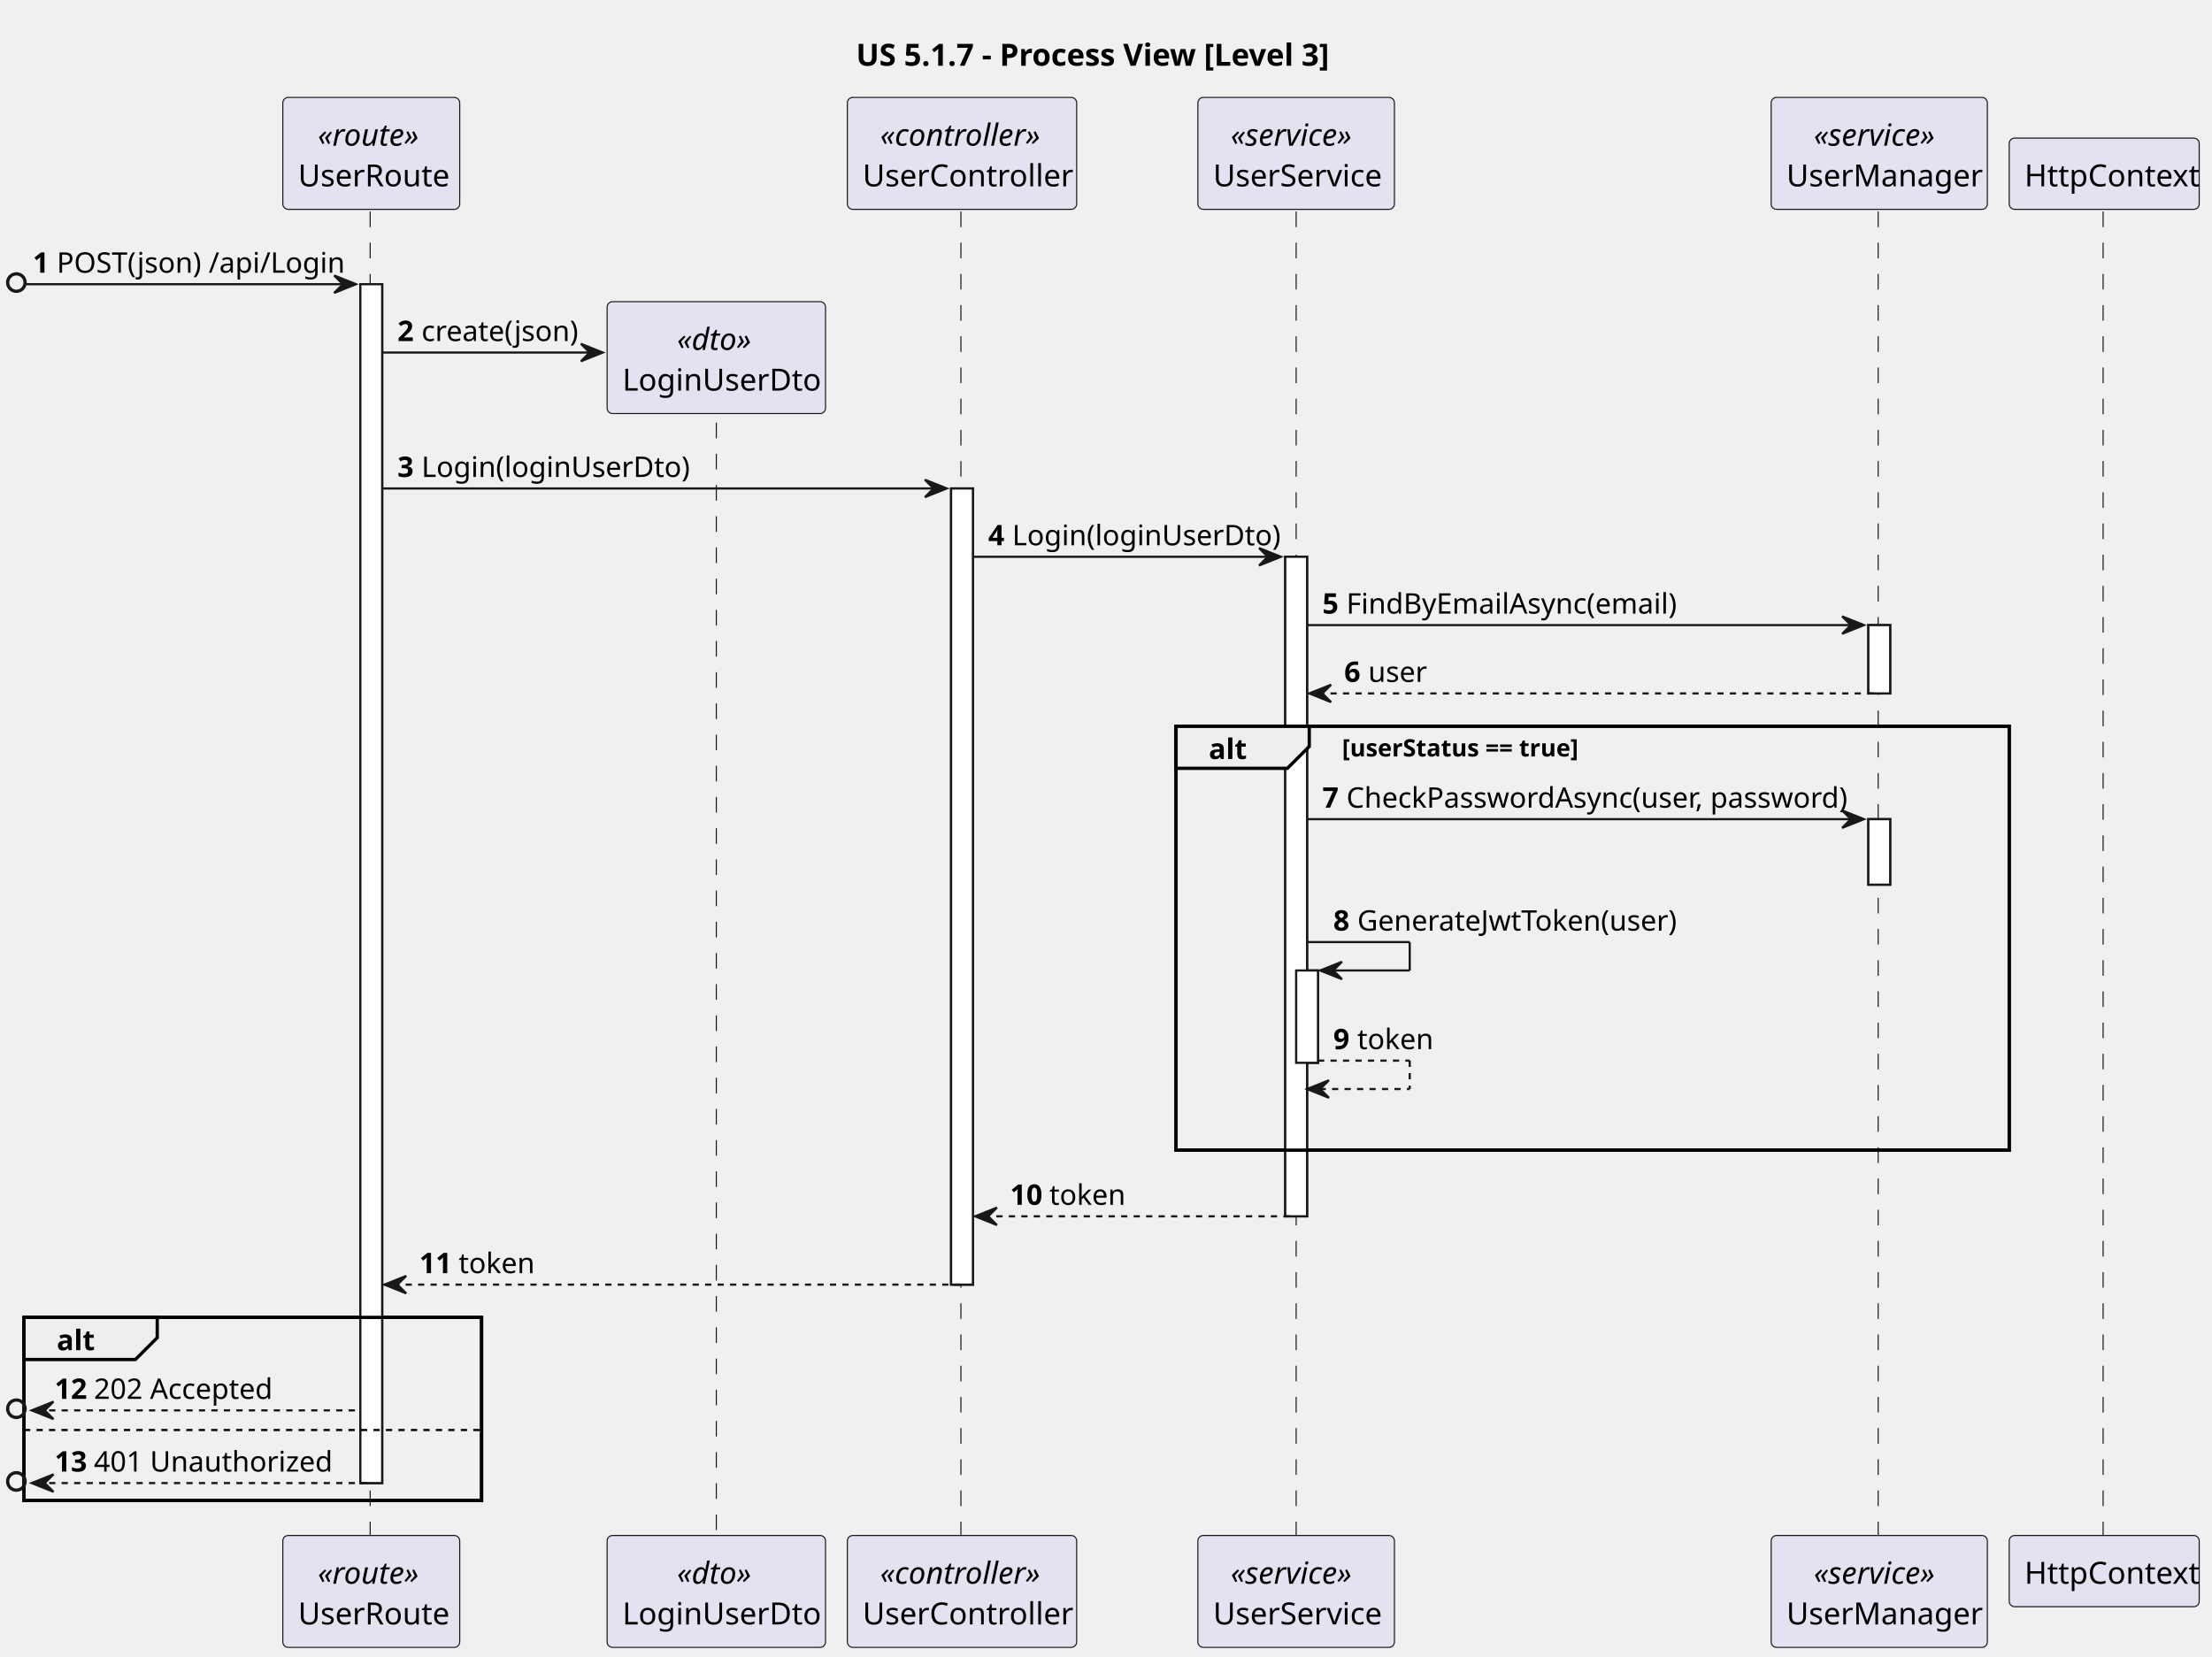
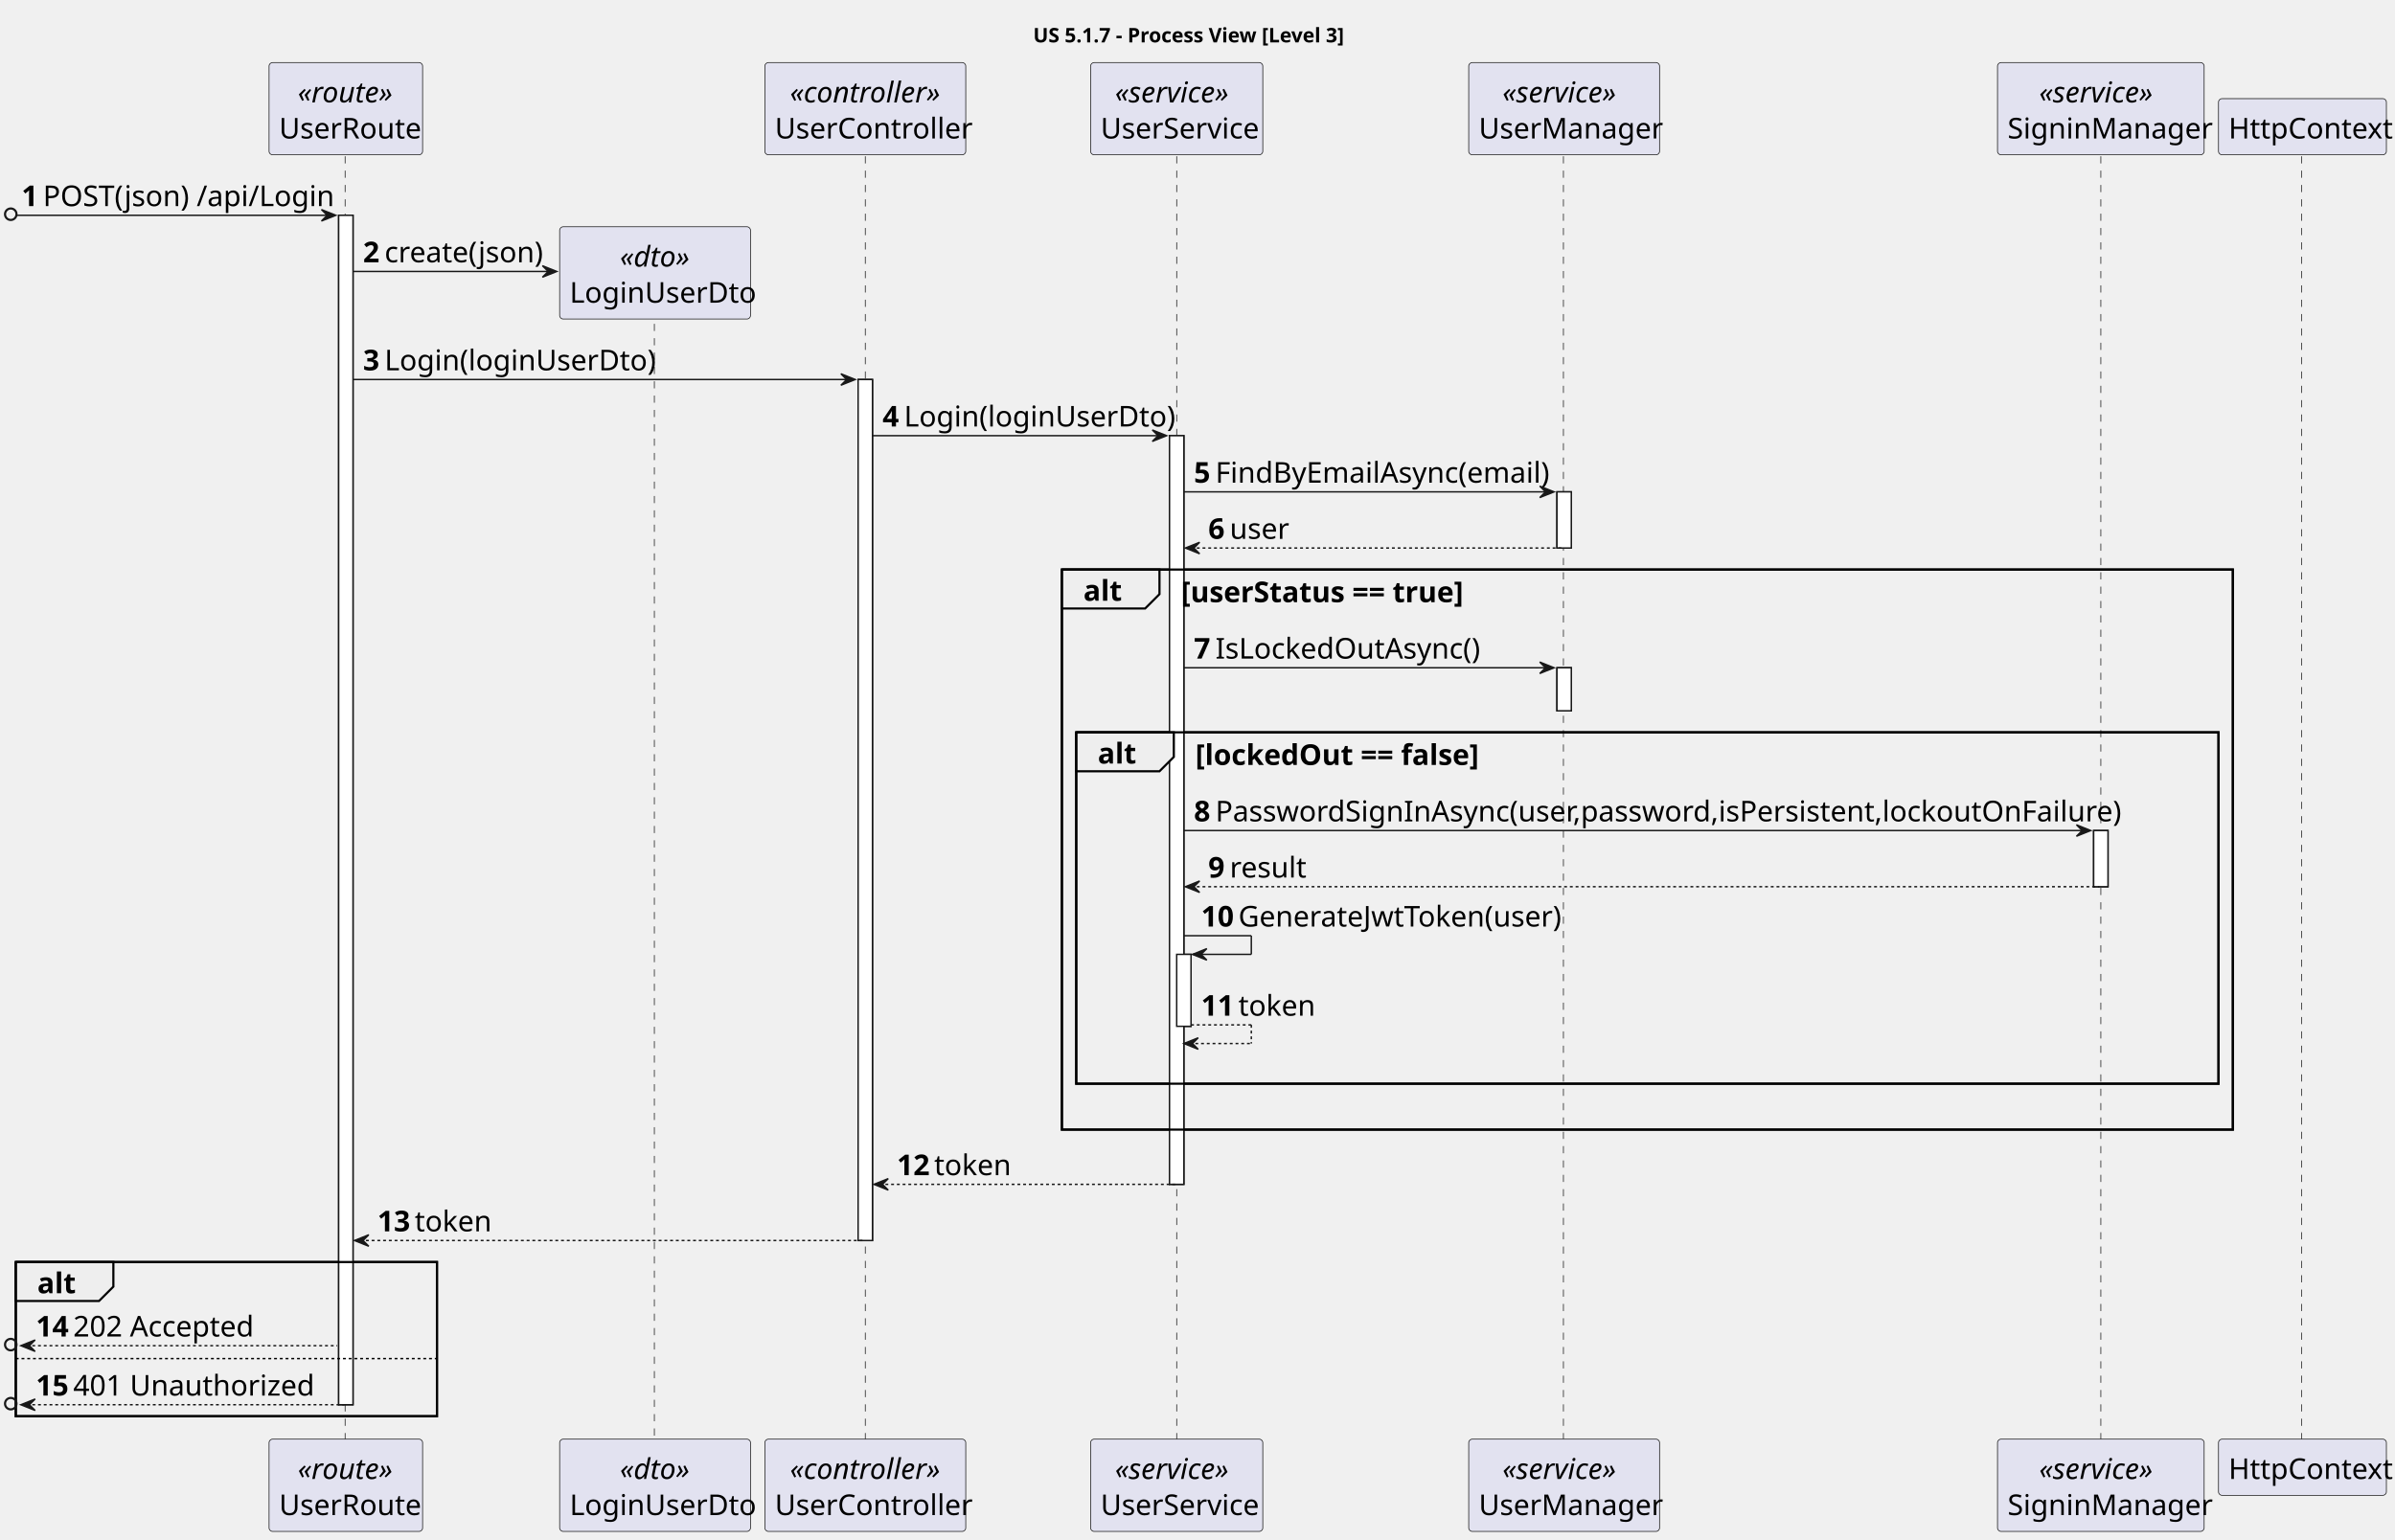
- <svg xmlns="http://www.w3.org/2000/svg" contentStyleType="text/css" height="532px" preserveAspectRatio="none" style="width:709px;height:531px;background:#FFFFFF;" version="1.1" viewBox="0 0 709 531" width="709.1px" zoomAndPan="magnify">
+ <svg xmlns="http://www.w3.org/2000/svg" contentStyleType="text/css" height="1073px" preserveAspectRatio="none" style="width:1669px;height:1073px;background:#FFFFFF;" version="1.1" viewBox="0 0 1669 1073" width="1669px" zoomAndPan="magnify">
  <defs />
  <g>
-     <text fill="#000000" font-family="sans-serif" font-size="9.8" font-weight="bold" lengthAdjust="spacing" textLength="158.9" x="274.4" y="21.075">US 5.1.7 - Process View [Level 3]</text>
-     <rect fill="#FFFFFF" height="384.318" style="stroke:#181818;stroke-width:0.7;" width="7" x="115.5" y="91.108" />
-     <rect fill="#FFFFFF" height="255.233" style="stroke:#181818;stroke-width:0.7;" width="7" x="304.85" y="156.581" />
-     <rect fill="#FFFFFF" height="211.426" style="stroke:#181818;stroke-width:0.7;" width="7" x="411.95" y="178.485" />
-     <rect fill="#FFFFFF" height="29.604" style="stroke:#181818;stroke-width:0.7;" width="7" x="415.45" y="311.103" />
-     <rect fill="#FFFFFF" height="21.904" style="stroke:#181818;stroke-width:0.7;" width="7" x="598.85" y="200.389" />
-     <rect fill="#FFFFFF" height="21" style="stroke:#181818;stroke-width:0.7;" width="7" x="598.85" y="262.6" />
-     <rect fill="none" height="135.915" style="stroke:#000000;stroke-width:1.05;" width="267.05" x="376.95" y="232.792" />
-     <rect fill="none" height="58.711" style="stroke:#000000;stroke-width:1.05;" width="146.65" x="7.7" y="422.315" />
-     <line style="stroke:#181818;stroke-width:0.35;stroke-dasharray:5.0,5.0;" x1="118.65" x2="118.65" y1="67.804" y2="492.926" />
-     <line style="stroke:#181818;stroke-width:0.35;stroke-dasharray:5.0,5.0;" x1="229.6" x2="229.6" y1="125.493" y2="492.926" />
-     <line style="stroke:#181818;stroke-width:0.35;stroke-dasharray:5.0,5.0;" x1="308" x2="308" y1="67.804" y2="492.926" />
-     <line style="stroke:#181818;stroke-width:0.35;stroke-dasharray:5.0,5.0;" x1="415.45" x2="415.45" y1="67.804" y2="492.926" />
-     <line style="stroke:#181818;stroke-width:0.35;stroke-dasharray:5.0,5.0;" x1="602" x2="602" y1="67.804" y2="492.926" />
-     <line style="stroke:#181818;stroke-width:0.35;stroke-dasharray:5.0,5.0;" x1="674.1" x2="674.1" y1="67.804" y2="492.926" />
-     <rect fill="#E2E2F0" height="35.87" rx="1.75" ry="1.75" style="stroke:#181818;stroke-width:0.35;" width="56.7" x="90.65" y="31.235" />
-     <text fill="#000000" font-family="sans-serif" font-size="9.8" font-style="italic" lengthAdjust="spacing" textLength="34.3" x="101.85" y="46.71">«route»</text>
-     <text fill="#000000" font-family="sans-serif" font-size="9.8" lengthAdjust="spacing" textLength="46.9" x="95.55" y="59.745">UserRoute</text>
-     <rect fill="#E2E2F0" height="35.87" rx="1.75" ry="1.75" style="stroke:#181818;stroke-width:0.35;" width="56.7" x="90.65" y="492.226" />
-     <text fill="#000000" font-family="sans-serif" font-size="9.8" font-style="italic" lengthAdjust="spacing" textLength="34.3" x="101.85" y="507.701">«route»</text>
-     <text fill="#000000" font-family="sans-serif" font-size="9.8" lengthAdjust="spacing" textLength="46.9" x="95.55" y="520.736">UserRoute</text>
-     <rect fill="#E2E2F0" height="35.87" rx="1.75" ry="1.75" style="stroke:#181818;stroke-width:0.35;" width="70" x="194.6" y="492.226" />
-     <text fill="#000000" font-family="sans-serif" font-size="9.8" font-style="italic" lengthAdjust="spacing" textLength="25.2" x="217" y="507.701">«dto»</text>
-     <text fill="#000000" font-family="sans-serif" font-size="9.8" lengthAdjust="spacing" textLength="60.2" x="199.5" y="520.736">LoginUserDto</text>
-     <rect fill="#E2E2F0" height="35.87" rx="1.75" ry="1.75" style="stroke:#181818;stroke-width:0.35;" width="73.5" x="271.6" y="31.235" />
-     <text fill="#000000" font-family="sans-serif" font-size="9.8" font-style="italic" lengthAdjust="spacing" textLength="52.5" x="282.1" y="46.71">«controller»</text>
-     <text fill="#000000" font-family="sans-serif" font-size="9.8" lengthAdjust="spacing" textLength="63.7" x="276.5" y="59.745">UserController</text>
-     <rect fill="#E2E2F0" height="35.87" rx="1.75" ry="1.75" style="stroke:#181818;stroke-width:0.35;" width="73.5" x="271.6" y="492.226" />
-     <text fill="#000000" font-family="sans-serif" font-size="9.8" font-style="italic" lengthAdjust="spacing" textLength="52.5" x="282.1" y="507.701">«controller»</text>
-     <text fill="#000000" font-family="sans-serif" font-size="9.8" lengthAdjust="spacing" textLength="63.7" x="276.5" y="520.736">UserController</text>
-     <rect fill="#E2E2F0" height="35.87" rx="1.75" ry="1.75" style="stroke:#181818;stroke-width:0.35;" width="63" x="383.95" y="31.235" />
-     <text fill="#000000" font-family="sans-serif" font-size="9.8" font-style="italic" lengthAdjust="spacing" textLength="42" x="394.45" y="46.71">«service»</text>
-     <text fill="#000000" font-family="sans-serif" font-size="9.8" lengthAdjust="spacing" textLength="53.2" x="388.85" y="59.745">UserService</text>
-     <rect fill="#E2E2F0" height="35.87" rx="1.75" ry="1.75" style="stroke:#181818;stroke-width:0.35;" width="63" x="383.95" y="492.226" />
-     <text fill="#000000" font-family="sans-serif" font-size="9.8" font-style="italic" lengthAdjust="spacing" textLength="42" x="394.45" y="507.701">«service»</text>
-     <text fill="#000000" font-family="sans-serif" font-size="9.8" lengthAdjust="spacing" textLength="53.2" x="388.85" y="520.736">UserService</text>
-     <rect fill="#E2E2F0" height="35.87" rx="1.75" ry="1.75" style="stroke:#181818;stroke-width:0.35;" width="69.3" x="567.7" y="31.235" />
-     <text fill="#000000" font-family="sans-serif" font-size="9.8" font-style="italic" lengthAdjust="spacing" textLength="42" x="581.35" y="46.71">«service»</text>
-     <text fill="#000000" font-family="sans-serif" font-size="9.8" lengthAdjust="spacing" textLength="59.5" x="572.6" y="59.745">UserManager</text>
-     <rect fill="#E2E2F0" height="35.87" rx="1.75" ry="1.75" style="stroke:#181818;stroke-width:0.35;" width="69.3" x="567.7" y="492.226" />
-     <text fill="#000000" font-family="sans-serif" font-size="9.8" font-style="italic" lengthAdjust="spacing" textLength="42" x="581.35" y="507.701">«service»</text>
-     <text fill="#000000" font-family="sans-serif" font-size="9.8" lengthAdjust="spacing" textLength="59.5" x="572.6" y="520.736">UserManager</text>
-     <rect fill="#E2E2F0" height="22.835" rx="1.75" ry="1.75" style="stroke:#181818;stroke-width:0.35;" width="60.9" x="644" y="44.27" />
-     <text fill="#000000" font-family="sans-serif" font-size="9.8" lengthAdjust="spacing" textLength="51.1" x="648.9" y="59.745">HttpContext</text>
-     <rect fill="#E2E2F0" height="22.835" rx="1.75" ry="1.75" style="stroke:#181818;stroke-width:0.35;" width="60.9" x="644" y="492.226" />
-     <text fill="#000000" font-family="sans-serif" font-size="9.8" lengthAdjust="spacing" textLength="51.1" x="648.9" y="507.701">HttpContext</text>
-     <rect fill="#FFFFFF" height="384.318" style="stroke:#181818;stroke-width:0.7;" width="7" x="115.5" y="91.108" />
-     <rect fill="#FFFFFF" height="255.233" style="stroke:#181818;stroke-width:0.7;" width="7" x="304.85" y="156.581" />
-     <rect fill="#FFFFFF" height="211.426" style="stroke:#181818;stroke-width:0.7;" width="7" x="411.95" y="178.485" />
-     <rect fill="#FFFFFF" height="29.604" style="stroke:#181818;stroke-width:0.7;" width="7" x="415.45" y="311.103" />
-     <rect fill="#FFFFFF" height="21.904" style="stroke:#181818;stroke-width:0.7;" width="7" x="598.85" y="200.389" />
-     <rect fill="#FFFFFF" height="21" style="stroke:#181818;stroke-width:0.7;" width="7" x="598.85" y="262.6" />
-     <ellipse cx="5.25" cy="90.583" fill="none" rx="2.8" ry="2.8" style="stroke:#181818;stroke-width:1.05;" />
-     <polygon fill="#181818" points="107.1,88.308,114.1,91.108,107.1,93.908,109.9,91.108" style="stroke:#181818;stroke-width:0.7;" />
-     <line style="stroke:#181818;stroke-width:0.7;" x1="8.4" x2="111.3" y1="91.108" y2="91.108" />
-     <text fill="#000000" font-family="sans-serif" font-size="9.1" font-weight="bold" lengthAdjust="spacing" textLength="4.9" x="10.5" y="87.424">1</text>
-     <text fill="#000000" font-family="sans-serif" font-size="9.1" lengthAdjust="spacing" textLength="88.9" x="18.2" y="87.424">POST(json) /api/Login</text>
-     <polygon fill="#181818" points="186.2,110.212,193.2,113.012,186.2,115.812,189,113.012" style="stroke:#181818;stroke-width:0.7;" />
-     <line style="stroke:#181818;stroke-width:0.7;" x1="122.5" x2="190.4" y1="113.012" y2="113.012" />
-     <text fill="#000000" font-family="sans-serif" font-size="9.1" font-weight="bold" lengthAdjust="spacing" textLength="4.9" x="127.4" y="109.328">2</text>
-     <text fill="#000000" font-family="sans-serif" font-size="9.1" lengthAdjust="spacing" textLength="47.6" x="135.1" y="109.328">create(json)</text>
-     <rect fill="#E2E2F0" height="35.87" rx="1.75" ry="1.75" style="stroke:#181818;stroke-width:0.35;" width="70" x="194.6" y="96.708" />
-     <text fill="#000000" font-family="sans-serif" font-size="9.8" font-style="italic" lengthAdjust="spacing" textLength="25.2" x="217" y="112.183">«dto»</text>
-     <text fill="#000000" font-family="sans-serif" font-size="9.8" lengthAdjust="spacing" textLength="60.2" x="199.5" y="125.218">LoginUserDto</text>
-     <polygon fill="#181818" points="296.45,153.781,303.45,156.581,296.45,159.381,299.25,156.581" style="stroke:#181818;stroke-width:0.7;" />
-     <line style="stroke:#181818;stroke-width:0.7;" x1="122.5" x2="300.65" y1="156.581" y2="156.581" />
-     <text fill="#000000" font-family="sans-serif" font-size="9.1" font-weight="bold" lengthAdjust="spacing" textLength="4.9" x="127.4" y="152.897">3</text>
-     <text fill="#000000" font-family="sans-serif" font-size="9.1" lengthAdjust="spacing" textLength="79.1" x="135.1" y="152.897">Login(loginUserDto)</text>
-     <polygon fill="#181818" points="403.55,175.685,410.55,178.485,403.55,181.285,406.35,178.485" style="stroke:#181818;stroke-width:0.7;" />
-     <line style="stroke:#181818;stroke-width:0.7;" x1="311.85" x2="407.75" y1="178.485" y2="178.485" />
-     <text fill="#000000" font-family="sans-serif" font-size="9.1" font-weight="bold" lengthAdjust="spacing" textLength="4.9" x="316.75" y="174.801">4</text>
-     <text fill="#000000" font-family="sans-serif" font-size="9.1" lengthAdjust="spacing" textLength="79.1" x="324.45" y="174.801">Login(loginUserDto)</text>
-     <polygon fill="#181818" points="590.45,197.589,597.45,200.389,590.45,203.189,593.25,200.389" style="stroke:#181818;stroke-width:0.7;" />
-     <line style="stroke:#181818;stroke-width:0.7;" x1="418.95" x2="594.65" y1="200.389" y2="200.389" />
-     <text fill="#000000" font-family="sans-serif" font-size="9.1" font-weight="bold" lengthAdjust="spacing" textLength="4.9" x="423.85" y="196.705">5</text>
-     <text fill="#000000" font-family="sans-serif" font-size="9.1" lengthAdjust="spacing" textLength="105" x="431.55" y="196.705">FindByEmailAsync(email)</text>
-     <polygon fill="#181818" points="426.65,219.492,419.65,222.292,426.65,225.092,423.85,222.292" style="stroke:#181818;stroke-width:0.7;" />
-     <line style="stroke:#181818;stroke-width:0.7;stroke-dasharray:2.0,2.0;" x1="422.45" x2="601.65" y1="222.292" y2="222.292" />
-     <text fill="#000000" font-family="sans-serif" font-size="9.1" font-weight="bold" lengthAdjust="spacing" textLength="4.9" x="430.85" y="218.608">6</text>
-     <text fill="#000000" font-family="sans-serif" font-size="9.1" lengthAdjust="spacing" textLength="17.5" x="438.55" y="218.608">user</text>
-     <path d="M376.95,232.792 L419.65,232.792 L419.65,239.296 L412.65,246.296 L376.95,246.296 L376.95,232.792 " fill="#EEEEEE" style="stroke:#000000;stroke-width:1.05;" />
-     <rect fill="none" height="135.915" style="stroke:#000000;stroke-width:1.05;" width="267.05" x="376.95" y="232.792" />
-     <text fill="#000000" font-family="sans-serif" font-size="9.1" font-weight="bold" lengthAdjust="spacing" textLength="11.2" x="387.45" y="243.312">alt</text>
-     <text fill="#000000" font-family="sans-serif" font-size="7.7" font-weight="bold" lengthAdjust="spacing" textLength="77" x="430.15" y="242.501">[userStatus == true]</text>
-     <polygon fill="#181818" points="590.45,259.8,597.45,262.6,590.45,265.4,593.25,262.6" style="stroke:#181818;stroke-width:0.7;" />
-     <line style="stroke:#181818;stroke-width:0.7;" x1="418.95" x2="594.65" y1="262.6" y2="262.6" />
-     <text fill="#000000" font-family="sans-serif" font-size="9.1" font-weight="bold" lengthAdjust="spacing" textLength="4.9" x="423.85" y="258.916">7</text>
-     <text fill="#000000" font-family="sans-serif" font-size="9.1" lengthAdjust="spacing" textLength="158.9" x="431.55" y="258.916">CheckPasswordAsync(user, password)</text>
-     <line style="stroke:#181818;stroke-width:0.7;" x1="418.95" x2="451.85" y1="302.003" y2="302.003" />
-     <line style="stroke:#181818;stroke-width:0.7;" x1="451.85" x2="451.85" y1="302.003" y2="311.103" />
-     <line style="stroke:#181818;stroke-width:0.7;" x1="423.15" x2="451.85" y1="311.103" y2="311.103" />
-     <polygon fill="#181818" points="430.15,308.303,423.15,311.103,430.15,313.904,427.35,311.103" style="stroke:#181818;stroke-width:0.7;" />
-     <text fill="#000000" font-family="sans-serif" font-size="9.1" font-weight="bold" lengthAdjust="spacing" textLength="4.9" x="427.35" y="298.32">8</text>
-     <text fill="#000000" font-family="sans-serif" font-size="9.1" lengthAdjust="spacing" textLength="98" x="435.05" y="298.32">GenerateJwtToken(user)</text>
-     <line style="stroke:#181818;stroke-width:0.7;stroke-dasharray:2.0,2.0;" x1="422.45" x2="451.85" y1="340.007" y2="340.007" />
-     <line style="stroke:#181818;stroke-width:0.7;stroke-dasharray:2.0,2.0;" x1="451.85" x2="451.85" y1="340.007" y2="349.107" />
-     <line style="stroke:#181818;stroke-width:0.7;stroke-dasharray:2.0,2.0;" x1="418.95" x2="451.85" y1="349.107" y2="349.107" />
-     <polygon fill="#181818" points="425.95,346.307,418.95,349.107,425.95,351.907,423.15,349.107" style="stroke:#181818;stroke-width:0.7;" />
-     <text fill="#000000" font-family="sans-serif" font-size="9.1" font-weight="bold" lengthAdjust="spacing" textLength="4.9" x="427.35" y="336.323">9</text>
-     <text fill="#000000" font-family="sans-serif" font-size="9.1" lengthAdjust="spacing" textLength="22.4" x="435.05" y="336.323">token</text>
-     <polygon fill="#181818" points="319.55,387.111,312.55,389.911,319.55,392.711,316.75,389.911" style="stroke:#181818;stroke-width:0.7;" />
-     <line style="stroke:#181818;stroke-width:0.7;stroke-dasharray:2.0,2.0;" x1="315.35" x2="414.75" y1="389.911" y2="389.911" />
-     <text fill="#000000" font-family="sans-serif" font-size="9.1" font-weight="bold" lengthAdjust="spacing" textLength="9.8" x="323.75" y="386.227">10</text>
-     <text fill="#000000" font-family="sans-serif" font-size="9.1" lengthAdjust="spacing" textLength="22.4" x="336.35" y="386.227">token</text>
-     <polygon fill="#181818" points="130.2,409.015,123.2,411.815,130.2,414.615,127.4,411.815" style="stroke:#181818;stroke-width:0.7;" />
-     <line style="stroke:#181818;stroke-width:0.7;stroke-dasharray:2.0,2.0;" x1="126" x2="307.65" y1="411.815" y2="411.815" />
-     <text fill="#000000" font-family="sans-serif" font-size="9.1" font-weight="bold" lengthAdjust="spacing" textLength="9.8" x="134.4" y="408.131">11</text>
-     <text fill="#000000" font-family="sans-serif" font-size="9.1" lengthAdjust="spacing" textLength="22.4" x="147" y="408.131">token</text>
-     <path d="M7.7,422.315 L50.4,422.315 L50.4,428.818 L43.4,435.818 L7.7,435.818 L7.7,422.315 " fill="#EEEEEE" style="stroke:#000000;stroke-width:1.05;" />
-     <rect fill="none" height="58.711" style="stroke:#000000;stroke-width:1.05;" width="146.65" x="7.7" y="422.315" />
-     <text fill="#000000" font-family="sans-serif" font-size="9.1" font-weight="bold" lengthAdjust="spacing" textLength="11.2" x="18.2" y="432.834">alt</text>
-     <ellipse cx="5.25" cy="451.597" fill="none" rx="2.8" ry="2.8" style="stroke:#181818;stroke-width:1.05;" />
-     <polygon fill="#181818" points="17.15,449.322,10.15,452.122,17.15,454.922,14.35,452.122" style="stroke:#181818;stroke-width:0.7;" />
-     <line style="stroke:#181818;stroke-width:0.7;stroke-dasharray:2.0,2.0;" x1="15.75" x2="114.8" y1="452.122" y2="452.122" />
-     <text fill="#000000" font-family="sans-serif" font-size="9.1" font-weight="bold" lengthAdjust="spacing" textLength="9.8" x="17.5" y="448.438">12</text>
-     <text fill="#000000" font-family="sans-serif" font-size="9.1" lengthAdjust="spacing" textLength="56" x="30.1" y="448.438">202 Accepted</text>
-     <line style="stroke:#000000;stroke-width:0.7;stroke-dasharray:2.0,2.0;" x1="7.7" x2="154.35" y1="458.422" y2="458.422" />
-     <ellipse cx="5.25" cy="474.901" fill="none" rx="2.8" ry="2.8" style="stroke:#181818;stroke-width:1.05;" />
-     <polygon fill="#181818" points="17.15,472.626,10.15,475.426,17.15,478.226,14.35,475.426" style="stroke:#181818;stroke-width:0.7;" />
-     <line style="stroke:#181818;stroke-width:0.7;stroke-dasharray:2.0,2.0;" x1="15.75" x2="118.3" y1="475.426" y2="475.426" />
-     <text fill="#000000" font-family="sans-serif" font-size="9.1" font-weight="bold" lengthAdjust="spacing" textLength="9.8" x="17.5" y="471.742">13</text>
-     <text fill="#000000" font-family="sans-serif" font-size="9.1" lengthAdjust="spacing" textLength="70.7" x="30.1" y="471.742">401 Unauthorized</text>
+     <text fill="#000000" font-family="sans-serif" font-size="14" font-weight="bold" lengthAdjust="spacing" textLength="227" x="720" y="29.533">US 5.1.7 - Process View [Level 3]</text>
+     <rect fill="#FFFFFF" height="829.125" style="stroke:#181818;stroke-width:1.0;" width="10" x="236" y="150.078" />
+     <rect fill="#FFFFFF" height="600.188" style="stroke:#181818;stroke-width:1.0;" width="10" x="598" y="264.547" />
+     <rect fill="#FFFFFF" height="521.875" style="stroke:#181818;stroke-width:1.0;" width="10" x="815" y="303.703" />
+     <rect fill="#FFFFFF" height="50.156" style="stroke:#181818;stroke-width:1.0;" width="10" x="820" y="665.266" />
+     <rect fill="#FFFFFF" height="39.156" style="stroke:#181818;stroke-width:1.0;" width="10" x="1085" y="342.859" />
+     <rect fill="#FFFFFF" height="30" style="stroke:#181818;stroke-width:1.0;" width="10" x="1085" y="465.484" />
+     <rect fill="#FFFFFF" height="39.156" style="stroke:#181818;stroke-width:1.0;" width="10" x="1459" y="578.953" />
+     <rect fill="none" height="390.406" style="stroke:#000000;stroke-width:1.5;" width="816" x="740" y="397.016" />
+     <rect fill="none" height="244.938" style="stroke:#000000;stroke-width:1.5;" width="796" x="750" y="510.484" />
+     <rect fill="none" height="107.469" style="stroke:#000000;stroke-width:1.5;" width="293.5" x="11" y="879.734" />
+     <line style="stroke:#181818;stroke-width:0.5;stroke-dasharray:5.0,5.0;" x1="240.5" x2="240.5" y1="108.922" y2="1004.203" />
+     <line style="stroke:#181818;stroke-width:0.5;stroke-dasharray:5.0,5.0;" x1="456" x2="456" y1="205.734" y2="1004.203" />
+     <line style="stroke:#181818;stroke-width:0.5;stroke-dasharray:5.0,5.0;" x1="603" x2="603" y1="108.922" y2="1004.203" />
+     <line style="stroke:#181818;stroke-width:0.5;stroke-dasharray:5.0,5.0;" x1="820" x2="820" y1="108.922" y2="1004.203" />
+     <line style="stroke:#181818;stroke-width:0.5;stroke-dasharray:5.0,5.0;" x1="1089.5" x2="1089.5" y1="108.922" y2="1004.203" />
+     <line style="stroke:#181818;stroke-width:0.5;stroke-dasharray:5.0,5.0;" x1="1464" x2="1464" y1="108.922" y2="1004.203" />
+     <line style="stroke:#181818;stroke-width:0.5;stroke-dasharray:5.0,5.0;" x1="1604" x2="1604" y1="108.922" y2="1004.203" />
+     <rect fill="#E2E2F0" height="64.312" rx="2.5" ry="2.5" style="stroke:#181818;stroke-width:0.5;" width="107" x="187.5" y="43.609" />
+     <text fill="#000000" font-family="sans-serif" font-size="20" font-style="italic" lengthAdjust="spacing" textLength="67" x="207.5" y="71.371">«route»</text>
+     <text fill="#000000" font-family="sans-serif" font-size="20" lengthAdjust="spacing" textLength="93" x="194.5" y="96.527">UserRoute</text>
+     <rect fill="#E2E2F0" height="64.312" rx="2.5" ry="2.5" style="stroke:#181818;stroke-width:0.5;" width="107" x="187.5" y="1003.203" />
+     <text fill="#000000" font-family="sans-serif" font-size="20" font-style="italic" lengthAdjust="spacing" textLength="67" x="207.5" y="1030.965">«route»</text>
+     <text fill="#000000" font-family="sans-serif" font-size="20" lengthAdjust="spacing" textLength="93" x="194.5" y="1056.121">UserRoute</text>
+     <rect fill="#E2E2F0" height="64.312" rx="2.5" ry="2.5" style="stroke:#181818;stroke-width:0.5;" width="133" x="390" y="1003.203" />
+     <text fill="#000000" font-family="sans-serif" font-size="20" font-style="italic" lengthAdjust="spacing" textLength="49" x="432" y="1030.965">«dto»</text>
+     <text fill="#000000" font-family="sans-serif" font-size="20" lengthAdjust="spacing" textLength="119" x="397" y="1056.121">LoginUserDto</text>
+     <rect fill="#E2E2F0" height="64.312" rx="2.5" ry="2.5" style="stroke:#181818;stroke-width:0.5;" width="140" x="533" y="43.609" />
+     <text fill="#000000" font-family="sans-serif" font-size="20" font-style="italic" lengthAdjust="spacing" textLength="105" x="550.5" y="71.371">«controller»</text>
+     <text fill="#000000" font-family="sans-serif" font-size="20" lengthAdjust="spacing" textLength="126" x="540" y="96.527">UserController</text>
+     <rect fill="#E2E2F0" height="64.312" rx="2.5" ry="2.5" style="stroke:#181818;stroke-width:0.5;" width="140" x="533" y="1003.203" />
+     <text fill="#000000" font-family="sans-serif" font-size="20" font-style="italic" lengthAdjust="spacing" textLength="105" x="550.5" y="1030.965">«controller»</text>
+     <text fill="#000000" font-family="sans-serif" font-size="20" lengthAdjust="spacing" textLength="126" x="540" y="1056.121">UserController</text>
+     <rect fill="#E2E2F0" height="64.312" rx="2.5" ry="2.5" style="stroke:#181818;stroke-width:0.5;" width="120" x="760" y="43.609" />
+     <text fill="#000000" font-family="sans-serif" font-size="20" font-style="italic" lengthAdjust="spacing" textLength="86" x="777" y="71.371">«service»</text>
+     <text fill="#000000" font-family="sans-serif" font-size="20" lengthAdjust="spacing" textLength="106" x="767" y="96.527">UserService</text>
+     <rect fill="#E2E2F0" height="64.312" rx="2.5" ry="2.5" style="stroke:#181818;stroke-width:0.5;" width="120" x="760" y="1003.203" />
+     <text fill="#000000" font-family="sans-serif" font-size="20" font-style="italic" lengthAdjust="spacing" textLength="86" x="777" y="1030.965">«service»</text>
+     <text fill="#000000" font-family="sans-serif" font-size="20" lengthAdjust="spacing" textLength="106" x="767" y="1056.121">UserService</text>
+     <rect fill="#E2E2F0" height="64.312" rx="2.5" ry="2.5" style="stroke:#181818;stroke-width:0.5;" width="133" x="1023.5" y="43.609" />
+     <text fill="#000000" font-family="sans-serif" font-size="20" font-style="italic" lengthAdjust="spacing" textLength="86" x="1047" y="71.371">«service»</text>
+     <text fill="#000000" font-family="sans-serif" font-size="20" lengthAdjust="spacing" textLength="119" x="1030.5" y="96.527">UserManager</text>
+     <rect fill="#E2E2F0" height="64.312" rx="2.5" ry="2.5" style="stroke:#181818;stroke-width:0.5;" width="133" x="1023.5" y="1003.203" />
+     <text fill="#000000" font-family="sans-serif" font-size="20" font-style="italic" lengthAdjust="spacing" textLength="86" x="1047" y="1030.965">«service»</text>
+     <text fill="#000000" font-family="sans-serif" font-size="20" lengthAdjust="spacing" textLength="119" x="1030.5" y="1056.121">UserManager</text>
+     <rect fill="#E2E2F0" height="64.312" rx="2.5" ry="2.5" style="stroke:#181818;stroke-width:0.5;" width="144" x="1392" y="43.609" />
+     <text fill="#000000" font-family="sans-serif" font-size="20" font-style="italic" lengthAdjust="spacing" textLength="86" x="1421" y="71.371">«service»</text>
+     <text fill="#000000" font-family="sans-serif" font-size="20" lengthAdjust="spacing" textLength="130" x="1399" y="96.527">SigninManager</text>
+     <rect fill="#E2E2F0" height="64.312" rx="2.5" ry="2.5" style="stroke:#181818;stroke-width:0.5;" width="144" x="1392" y="1003.203" />
+     <text fill="#000000" font-family="sans-serif" font-size="20" font-style="italic" lengthAdjust="spacing" textLength="86" x="1421" y="1030.965">«service»</text>
+     <text fill="#000000" font-family="sans-serif" font-size="20" lengthAdjust="spacing" textLength="130" x="1399" y="1056.121">SigninManager</text>
+     <rect fill="#E2E2F0" height="39.156" rx="2.5" ry="2.5" style="stroke:#181818;stroke-width:0.5;" width="117" x="1546" y="68.766" />
+     <text fill="#000000" font-family="sans-serif" font-size="20" lengthAdjust="spacing" textLength="103" x="1553" y="96.527">HttpContext</text>
+     <rect fill="#E2E2F0" height="39.156" rx="2.5" ry="2.5" style="stroke:#181818;stroke-width:0.5;" width="117" x="1546" y="1003.203" />
+     <text fill="#000000" font-family="sans-serif" font-size="20" lengthAdjust="spacing" textLength="103" x="1553" y="1030.965">HttpContext</text>
+     <rect fill="#FFFFFF" height="829.125" style="stroke:#181818;stroke-width:1.0;" width="10" x="236" y="150.078" />
+     <rect fill="#FFFFFF" height="600.188" style="stroke:#181818;stroke-width:1.0;" width="10" x="598" y="264.547" />
+     <rect fill="#FFFFFF" height="521.875" style="stroke:#181818;stroke-width:1.0;" width="10" x="815" y="303.703" />
+     <rect fill="#FFFFFF" height="50.156" style="stroke:#181818;stroke-width:1.0;" width="10" x="820" y="665.266" />
+     <rect fill="#FFFFFF" height="39.156" style="stroke:#181818;stroke-width:1.0;" width="10" x="1085" y="342.859" />
+     <rect fill="#FFFFFF" height="30" style="stroke:#181818;stroke-width:1.0;" width="10" x="1085" y="465.484" />
+     <rect fill="#FFFFFF" height="39.156" style="stroke:#181818;stroke-width:1.0;" width="10" x="1459" y="578.953" />
+     <ellipse cx="7.5" cy="149.328" fill="none" rx="4" ry="4" style="stroke:#181818;stroke-width:1.5;" />
+     <polygon fill="#181818" points="224,146.078,234,150.078,224,154.078,228,150.078" style="stroke:#181818;stroke-width:1.0;" />
+     <line style="stroke:#181818;stroke-width:1.0;" x1="12" x2="230" y1="150.078" y2="150.078" />
+     <text fill="#000000" font-family="sans-serif" font-size="20" font-weight="bold" lengthAdjust="spacing" textLength="11" x="15" y="143.684">1</text>
+     <text fill="#000000" font-family="sans-serif" font-size="20" lengthAdjust="spacing" textLength="194" x="30" y="143.684">POST(json) /api/Login</text>
+     <polygon fill="#181818" points="378,185.234,388,189.234,378,193.234,382,189.234" style="stroke:#181818;stroke-width:1.0;" />
+     <line style="stroke:#181818;stroke-width:1.0;" x1="246" x2="384" y1="189.234" y2="189.234" />
+     <text fill="#000000" font-family="sans-serif" font-size="20" font-weight="bold" lengthAdjust="spacing" textLength="11" x="253" y="182.84">2</text>
+     <text fill="#000000" font-family="sans-serif" font-size="20" lengthAdjust="spacing" textLength="105" x="268" y="182.84">create(json)</text>
+     <rect fill="#E2E2F0" height="64.312" rx="2.5" ry="2.5" style="stroke:#181818;stroke-width:0.5;" width="133" x="390" y="158.078" />
+     <text fill="#000000" font-family="sans-serif" font-size="20" font-style="italic" lengthAdjust="spacing" textLength="49" x="432" y="185.84">«dto»</text>
+     <text fill="#000000" font-family="sans-serif" font-size="20" lengthAdjust="spacing" textLength="119" x="397" y="210.996">LoginUserDto</text>
+     <polygon fill="#181818" points="586,260.547,596,264.547,586,268.547,590,264.547" style="stroke:#181818;stroke-width:1.0;" />
+     <line style="stroke:#181818;stroke-width:1.0;" x1="246" x2="592" y1="264.547" y2="264.547" />
+     <text fill="#000000" font-family="sans-serif" font-size="20" font-weight="bold" lengthAdjust="spacing" textLength="11" x="253" y="258.152">3</text>
+     <text fill="#000000" font-family="sans-serif" font-size="20" lengthAdjust="spacing" textLength="173" x="268" y="258.152">Login(loginUserDto)</text>
+     <polygon fill="#181818" points="803,299.703,813,303.703,803,307.703,807,303.703" style="stroke:#181818;stroke-width:1.0;" />
+     <line style="stroke:#181818;stroke-width:1.0;" x1="608" x2="809" y1="303.703" y2="303.703" />
+     <text fill="#000000" font-family="sans-serif" font-size="20" font-weight="bold" lengthAdjust="spacing" textLength="11" x="615" y="297.309">4</text>
+     <text fill="#000000" font-family="sans-serif" font-size="20" lengthAdjust="spacing" textLength="173" x="630" y="297.309">Login(loginUserDto)</text>
+     <polygon fill="#181818" points="1073,338.859,1083,342.859,1073,346.859,1077,342.859" style="stroke:#181818;stroke-width:1.0;" />
+     <line style="stroke:#181818;stroke-width:1.0;" x1="825" x2="1079" y1="342.859" y2="342.859" />
+     <text fill="#000000" font-family="sans-serif" font-size="20" font-weight="bold" lengthAdjust="spacing" textLength="11" x="832" y="336.465">5</text>
+     <text fill="#000000" font-family="sans-serif" font-size="20" lengthAdjust="spacing" textLength="221" x="847" y="336.465">FindByEmailAsync(email)</text>
+     <polygon fill="#181818" points="836,378.016,826,382.016,836,386.016,832,382.016" style="stroke:#181818;stroke-width:1.0;" />
+     <line style="stroke:#181818;stroke-width:1.0;stroke-dasharray:2.0,2.0;" x1="830" x2="1089" y1="382.016" y2="382.016" />
+     <text fill="#000000" font-family="sans-serif" font-size="20" font-weight="bold" lengthAdjust="spacing" textLength="11" x="842" y="375.621">6</text>
+     <text fill="#000000" font-family="sans-serif" font-size="20" lengthAdjust="spacing" textLength="38" x="857" y="375.621">user</text>
+     <path d="M740,397.016 L808,397.016 L808,414.172 L798,424.172 L740,424.172 L740,397.016 " fill="#EEEEEE" style="stroke:#000000;stroke-width:1.5;" />
+     <rect fill="none" height="390.406" style="stroke:#000000;stroke-width:1.5;" width="816" x="740" y="397.016" />
+     <text fill="#000000" font-family="sans-serif" font-size="20" font-weight="bold" lengthAdjust="spacing" textLength="23" x="755" y="418.777">alt</text>
+     <text fill="#000000" font-family="sans-serif" font-size="20" font-weight="bold" lengthAdjust="spacing" textLength="191" x="823" y="419.777">[userStatus == true]</text>
+     <polygon fill="#181818" points="1073,461.484,1083,465.484,1073,469.484,1077,465.484" style="stroke:#181818;stroke-width:1.0;" />
+     <line style="stroke:#181818;stroke-width:1.0;" x1="825" x2="1079" y1="465.484" y2="465.484" />
+     <text fill="#000000" font-family="sans-serif" font-size="20" font-weight="bold" lengthAdjust="spacing" textLength="11" x="832" y="459.09">7</text>
+     <text fill="#000000" font-family="sans-serif" font-size="20" lengthAdjust="spacing" textLength="179" x="847" y="459.09">IsLockedOutAsync()</text>
+     <path d="M750,510.484 L818,510.484 L818,527.641 L808,537.641 L750,537.641 L750,510.484 " fill="#EEEEEE" style="stroke:#000000;stroke-width:1.5;" />
+     <rect fill="none" height="244.938" style="stroke:#000000;stroke-width:1.5;" width="796" x="750" y="510.484" />
+     <text fill="#000000" font-family="sans-serif" font-size="20" font-weight="bold" lengthAdjust="spacing" textLength="23" x="765" y="532.246">alt</text>
+     <text fill="#000000" font-family="sans-serif" font-size="20" font-weight="bold" lengthAdjust="spacing" textLength="192" x="833" y="533.246">[lockedOut == false]</text>
+     <polygon fill="#181818" points="1447,574.953,1457,578.953,1447,582.953,1451,578.953" style="stroke:#181818;stroke-width:1.0;" />
+     <line style="stroke:#181818;stroke-width:1.0;" x1="825" x2="1453" y1="578.953" y2="578.953" />
+     <text fill="#000000" font-family="sans-serif" font-size="20" font-weight="bold" lengthAdjust="spacing" textLength="11" x="832" y="572.559">8</text>
+     <text fill="#000000" font-family="sans-serif" font-size="20" lengthAdjust="spacing" textLength="600" x="847" y="572.559">PasswordSignInAsync(user,password,isPersistent,lockoutOnFailure)</text>
+     <polygon fill="#181818" points="836,614.109,826,618.109,836,622.109,832,618.109" style="stroke:#181818;stroke-width:1.0;" />
+     <line style="stroke:#181818;stroke-width:1.0;stroke-dasharray:2.0,2.0;" x1="830" x2="1463" y1="618.109" y2="618.109" />
+     <text fill="#000000" font-family="sans-serif" font-size="20" font-weight="bold" lengthAdjust="spacing" textLength="11" x="842" y="611.715">9</text>
+     <text fill="#000000" font-family="sans-serif" font-size="20" lengthAdjust="spacing" textLength="48" x="857" y="611.715">result</text>
+     <line style="stroke:#181818;stroke-width:1.0;" x1="825" x2="872" y1="652.266" y2="652.266" />
+     <line style="stroke:#181818;stroke-width:1.0;" x1="872" x2="872" y1="652.266" y2="665.266" />
+     <line style="stroke:#181818;stroke-width:1.0;" x1="831" x2="872" y1="665.266" y2="665.266" />
+     <polygon fill="#181818" points="841,661.266,831,665.266,841,669.266,837,665.266" style="stroke:#181818;stroke-width:1.0;" />
+     <text fill="#000000" font-family="sans-serif" font-size="20" font-weight="bold" lengthAdjust="spacing" textLength="22" x="837" y="645.871">10</text>
+     <text fill="#000000" font-family="sans-serif" font-size="20" lengthAdjust="spacing" textLength="220" x="863" y="645.871">GenerateJwtToken(user)</text>
+     <line style="stroke:#181818;stroke-width:1.0;stroke-dasharray:2.0,2.0;" x1="830" x2="872" y1="714.422" y2="714.422" />
+     <line style="stroke:#181818;stroke-width:1.0;stroke-dasharray:2.0,2.0;" x1="872" x2="872" y1="714.422" y2="727.422" />
+     <line style="stroke:#181818;stroke-width:1.0;stroke-dasharray:2.0,2.0;" x1="825" x2="872" y1="727.422" y2="727.422" />
+     <polygon fill="#181818" points="835,723.422,825,727.422,835,731.422,831,727.422" style="stroke:#181818;stroke-width:1.0;" />
+     <text fill="#000000" font-family="sans-serif" font-size="20" font-weight="bold" lengthAdjust="spacing" textLength="22" x="837" y="708.027">11</text>
+     <text fill="#000000" font-family="sans-serif" font-size="20" lengthAdjust="spacing" textLength="48" x="863" y="708.027">token</text>
+     <polygon fill="#181818" points="619,821.578,609,825.578,619,829.578,615,825.578" style="stroke:#181818;stroke-width:1.0;" />
+     <line style="stroke:#181818;stroke-width:1.0;stroke-dasharray:2.0,2.0;" x1="613" x2="819" y1="825.578" y2="825.578" />
+     <text fill="#000000" font-family="sans-serif" font-size="20" font-weight="bold" lengthAdjust="spacing" textLength="22" x="625" y="819.184">12</text>
+     <text fill="#000000" font-family="sans-serif" font-size="20" lengthAdjust="spacing" textLength="48" x="651" y="819.184">token</text>
+     <polygon fill="#181818" points="257,860.734,247,864.734,257,868.734,253,864.734" style="stroke:#181818;stroke-width:1.0;" />
+     <line style="stroke:#181818;stroke-width:1.0;stroke-dasharray:2.0,2.0;" x1="251" x2="602" y1="864.734" y2="864.734" />
+     <text fill="#000000" font-family="sans-serif" font-size="20" font-weight="bold" lengthAdjust="spacing" textLength="22" x="263" y="858.34">13</text>
+     <text fill="#000000" font-family="sans-serif" font-size="20" lengthAdjust="spacing" textLength="48" x="289" y="858.34">token</text>
+     <path d="M11,879.734 L79,879.734 L79,896.891 L69,906.891 L11,906.891 L11,879.734 " fill="#EEEEEE" style="stroke:#000000;stroke-width:1.5;" />
+     <rect fill="none" height="107.469" style="stroke:#000000;stroke-width:1.5;" width="293.5" x="11" y="879.734" />
+     <text fill="#000000" font-family="sans-serif" font-size="20" font-weight="bold" lengthAdjust="spacing" textLength="23" x="26" y="901.496">alt</text>
+     <ellipse cx="7.5" cy="937.297" fill="none" rx="4" ry="4" style="stroke:#181818;stroke-width:1.5;" />
+     <polygon fill="#181818" points="24.5,934.047,14.5,938.047,24.5,942.047,20.5,938.047" style="stroke:#181818;stroke-width:1.0;" />
+     <line style="stroke:#181818;stroke-width:1.0;stroke-dasharray:2.0,2.0;" x1="22.5" x2="235" y1="938.047" y2="938.047" />
+     <text fill="#000000" font-family="sans-serif" font-size="20" font-weight="bold" lengthAdjust="spacing" textLength="22" x="25" y="931.652">14</text>
+     <text fill="#000000" font-family="sans-serif" font-size="20" lengthAdjust="spacing" textLength="122" x="51" y="931.652">202 Accepted</text>
+     <line style="stroke:#000000;stroke-width:1.0;stroke-dasharray:2.0,2.0;" x1="11" x2="304.5" y1="947.047" y2="947.047" />
+     <ellipse cx="7.5" cy="978.453" fill="none" rx="4" ry="4" style="stroke:#181818;stroke-width:1.5;" />
+     <polygon fill="#181818" points="24.5,975.203,14.5,979.203,24.5,983.203,20.5,979.203" style="stroke:#181818;stroke-width:1.0;" />
+     <line style="stroke:#181818;stroke-width:1.0;stroke-dasharray:2.0,2.0;" x1="22.5" x2="240" y1="979.203" y2="979.203" />
+     <text fill="#000000" font-family="sans-serif" font-size="20" font-weight="bold" lengthAdjust="spacing" textLength="22" x="25" y="972.809">15</text>
+     <text fill="#000000" font-family="sans-serif" font-size="20" lengthAdjust="spacing" textLength="152" x="51" y="972.809">401 Unauthorized</text>
  </g>
</svg>
